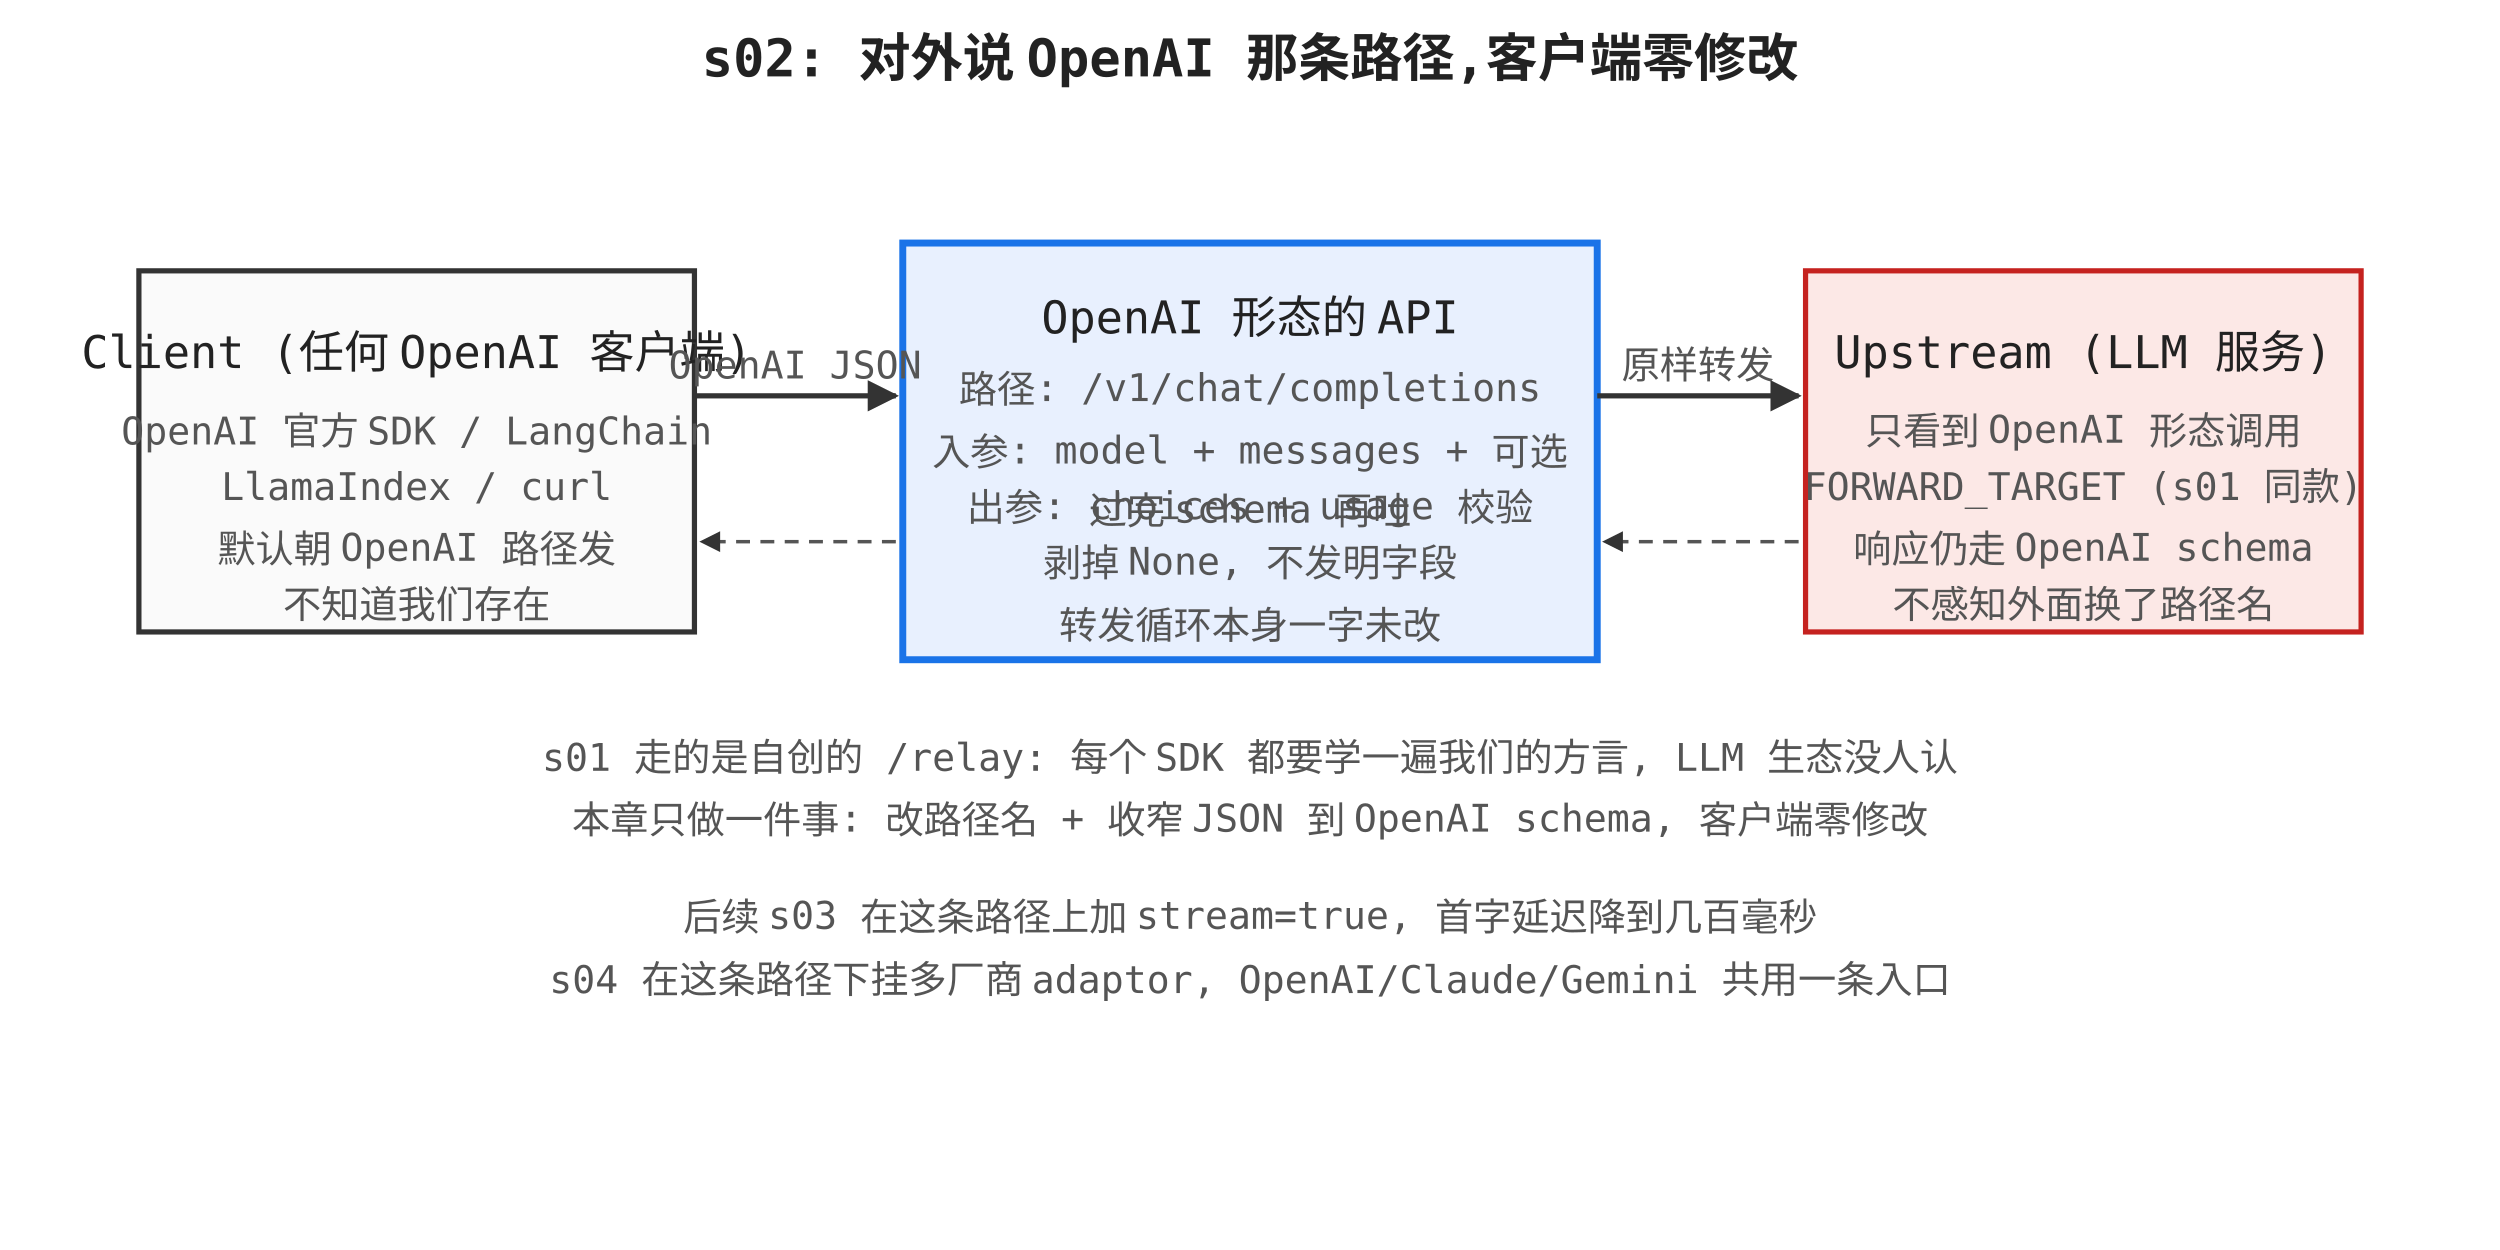
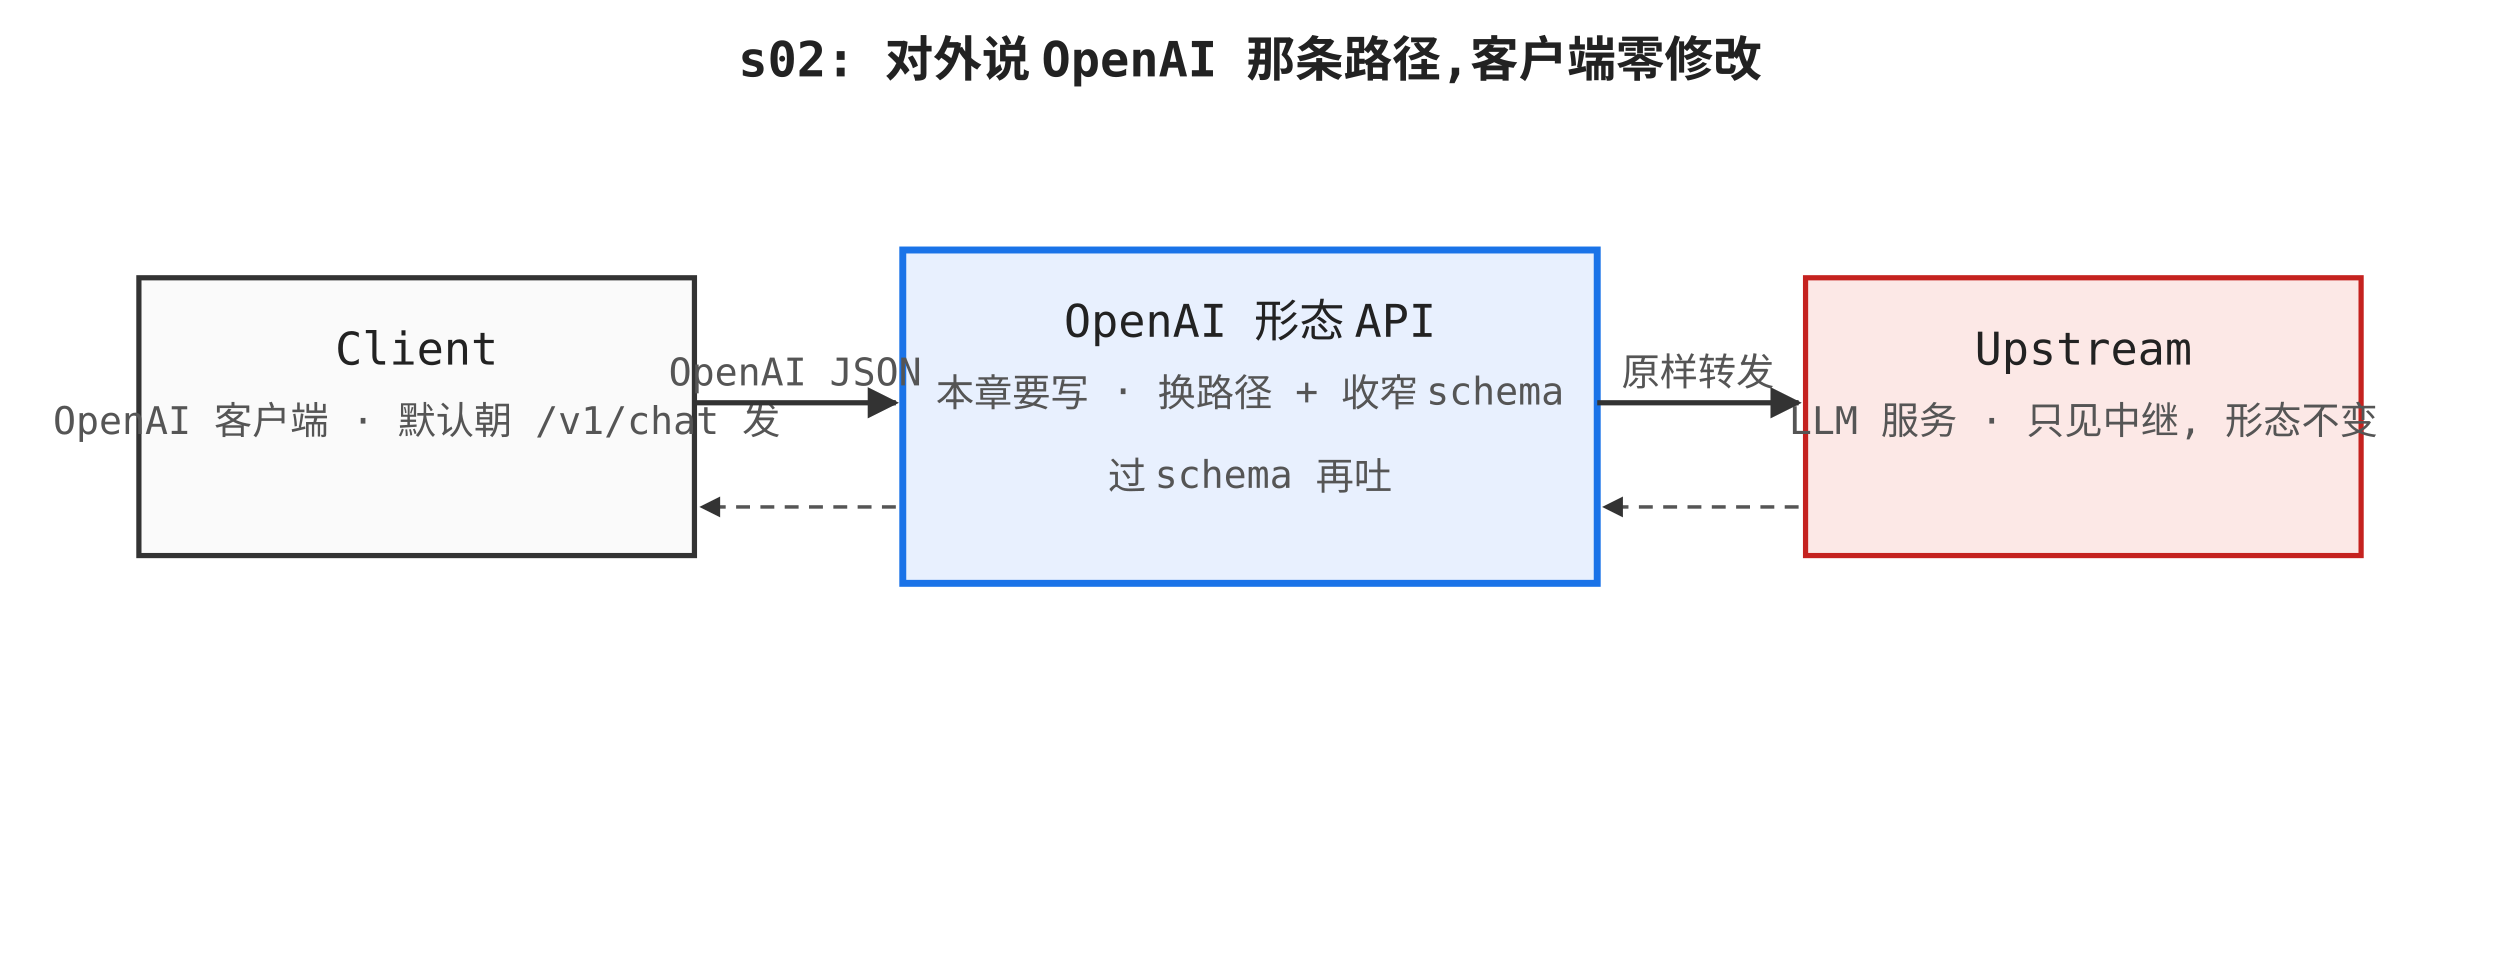
- <svg xmlns="http://www.w3.org/2000/svg" viewBox="0 0 720 360" font-family="monospace">
+ <svg xmlns="http://www.w3.org/2000/svg" viewBox="0 0 720 280" font-family="monospace">
  <style>
    .client   { fill: #fafafa; stroke: #333;    stroke-width: 1.5; }
    .gateway  { fill: #e8f0fe; stroke: #1a73e8; stroke-width: 2;   }
    .upstream { fill: #fce8e6; stroke: #c5221f; stroke-width: 1.5; }
-     .title    { font-size: 15px; font-weight: bold; fill: #222; }
+     .title    { font-size: 14px; font-weight: bold; fill: #222; }
    .label    { font-size: 13px; fill: #222; }
    .small    { font-size: 11px; fill: #555; }
    .arrow    { stroke: #333; stroke-width: 1.5; fill: none; marker-end: url(#arrow); }
    .arrowR   { stroke: #555; stroke-width: 1;   fill: none; marker-end: url(#arrow); stroke-dasharray: 4 3; }
  </style>
  <defs>
    <marker id="arrow" viewBox="0 0 10 10" refX="9" refY="5" markerWidth="6" markerHeight="6" orient="auto">
      <path d="M0,0 L10,5 L0,10 z" fill="#333" />
    </marker>
  </defs>
  <text x="360" y="22" text-anchor="middle" class="title">s02: 对外说 OpenAI 那条路径,客户端零修改</text>
-   <rect class="client" x="40" y="78" width="160" height="104" />
-   <text x="120" y="106" text-anchor="middle" class="label">Client (任何 OpenAI 客户端)</text>
-   <text x="120" y="128" text-anchor="middle" class="small">OpenAI 官方 SDK / LangChain</text>
-   <text x="120" y="144" text-anchor="middle" class="small">LlamaIndex / curl</text>
-   <text x="120" y="162" text-anchor="middle" class="small">默认朝 OpenAI 路径发</text>
-   <text x="120" y="178" text-anchor="middle" class="small">不知道我们存在</text>
-   <rect class="gateway" x="260" y="70" width="200" height="120" />
-   <text x="360" y="96" text-anchor="middle" class="label">OpenAI 形态的 API</text>
-   <text x="360" y="116" text-anchor="middle" class="small">路径: /v1/chat/completions</text>
-   <text x="360" y="134" text-anchor="middle" class="small">入参: model + messages + 可选</text>
-   <text x="360" y="150" text-anchor="middle" class="small">出参: choices + usage 校验</text>
-   <text x="360" y="166" text-anchor="middle" class="small">剥掉 None, 不发明字段</text>
-   <text x="360" y="184" text-anchor="middle" class="small">转发循环本身一字未改</text>
-   <rect class="upstream" x="520" y="78" width="160" height="104" />
-   <text x="600" y="106" text-anchor="middle" class="label">Upstream (LLM 服务)</text>
-   <text x="600" y="128" text-anchor="middle" class="small">只看到 OpenAI 形态调用</text>
-   <text x="600" y="144" text-anchor="middle" class="small">FORWARD_TARGET (s01 同款)</text>
-   <text x="600" y="162" text-anchor="middle" class="small">响应仍走 OpenAI schema</text>
-   <text x="600" y="178" text-anchor="middle" class="small">不感知外面换了路径名</text>
-   <line class="arrow" x1="200" y1="114" x2="258" y2="114" />
-   <text x="229" y="109" text-anchor="middle" class="small">OpenAI JSON</text>
-   <line class="arrow" x1="460" y1="114" x2="518" y2="114" />
-   <text x="489" y="109" text-anchor="middle" class="small">原样转发</text>
-   <line class="arrowR" x1="518" y1="156" x2="462" y2="156" />
-   <line class="arrowR" x1="258" y1="156" x2="202" y2="156" />
-   <text x="360" y="151" text-anchor="middle" class="small">过完 schema 再吐</text>
-   <text x="360" y="222" text-anchor="middle" class="small">s01 走的是自创的 /relay: 每个 SDK 都要学一遍我们的方言, LLM 生态没人认</text>
-   <text x="360" y="240" text-anchor="middle" class="small">本章只做一件事: 改路径名 + 收窄 JSON 到 OpenAI schema, 客户端零修改</text>
-   <text x="360" y="268" text-anchor="middle" class="small">后续 s03 在这条路径上加 stream=true, 首字延迟降到几百毫秒</text>
-   <text x="360" y="286" text-anchor="middle" class="small">s04 在这条路径下挂多厂商 adaptor, OpenAI/Claude/Gemini 共用一条入口</text>
+   <rect class="client" x="40" y="80" width="160" height="80" />
+   <text x="120" y="105" text-anchor="middle" class="label">Client</text>
+   <text x="120" y="125" text-anchor="middle" class="small">OpenAI 客户端 · 默认朝 /v1/chat 发</text>
+   <rect class="gateway" x="260" y="72" width="200" height="96" />
+   <text x="360" y="97" text-anchor="middle" class="label">OpenAI 形态 API</text>
+   <text x="360" y="117" text-anchor="middle" class="small">本章要写 · 换路径 + 收窄 schema</text>
+   <rect class="upstream" x="520" y="80" width="160" height="80" />
+   <text x="600" y="105" text-anchor="middle" class="label">Upstream</text>
+   <text x="600" y="125" text-anchor="middle" class="small">LLM 服务 · 只见中继, 形态不变</text>
+   <line class="arrow" x1="200" y1="116" x2="258" y2="116" />
+   <text x="229" y="111" text-anchor="middle" class="small">OpenAI JSON</text>
+   <line class="arrow" x1="460" y1="116" x2="518" y2="116" />
+   <text x="489" y="111" text-anchor="middle" class="small">原样转发</text>
+   <line class="arrowR" x1="518" y1="146" x2="462" y2="146" />
+   <line class="arrowR" x1="258" y1="146" x2="202" y2="146" />
+   <text x="360" y="141" text-anchor="middle" class="small">过 schema 再吐</text>
</svg>
